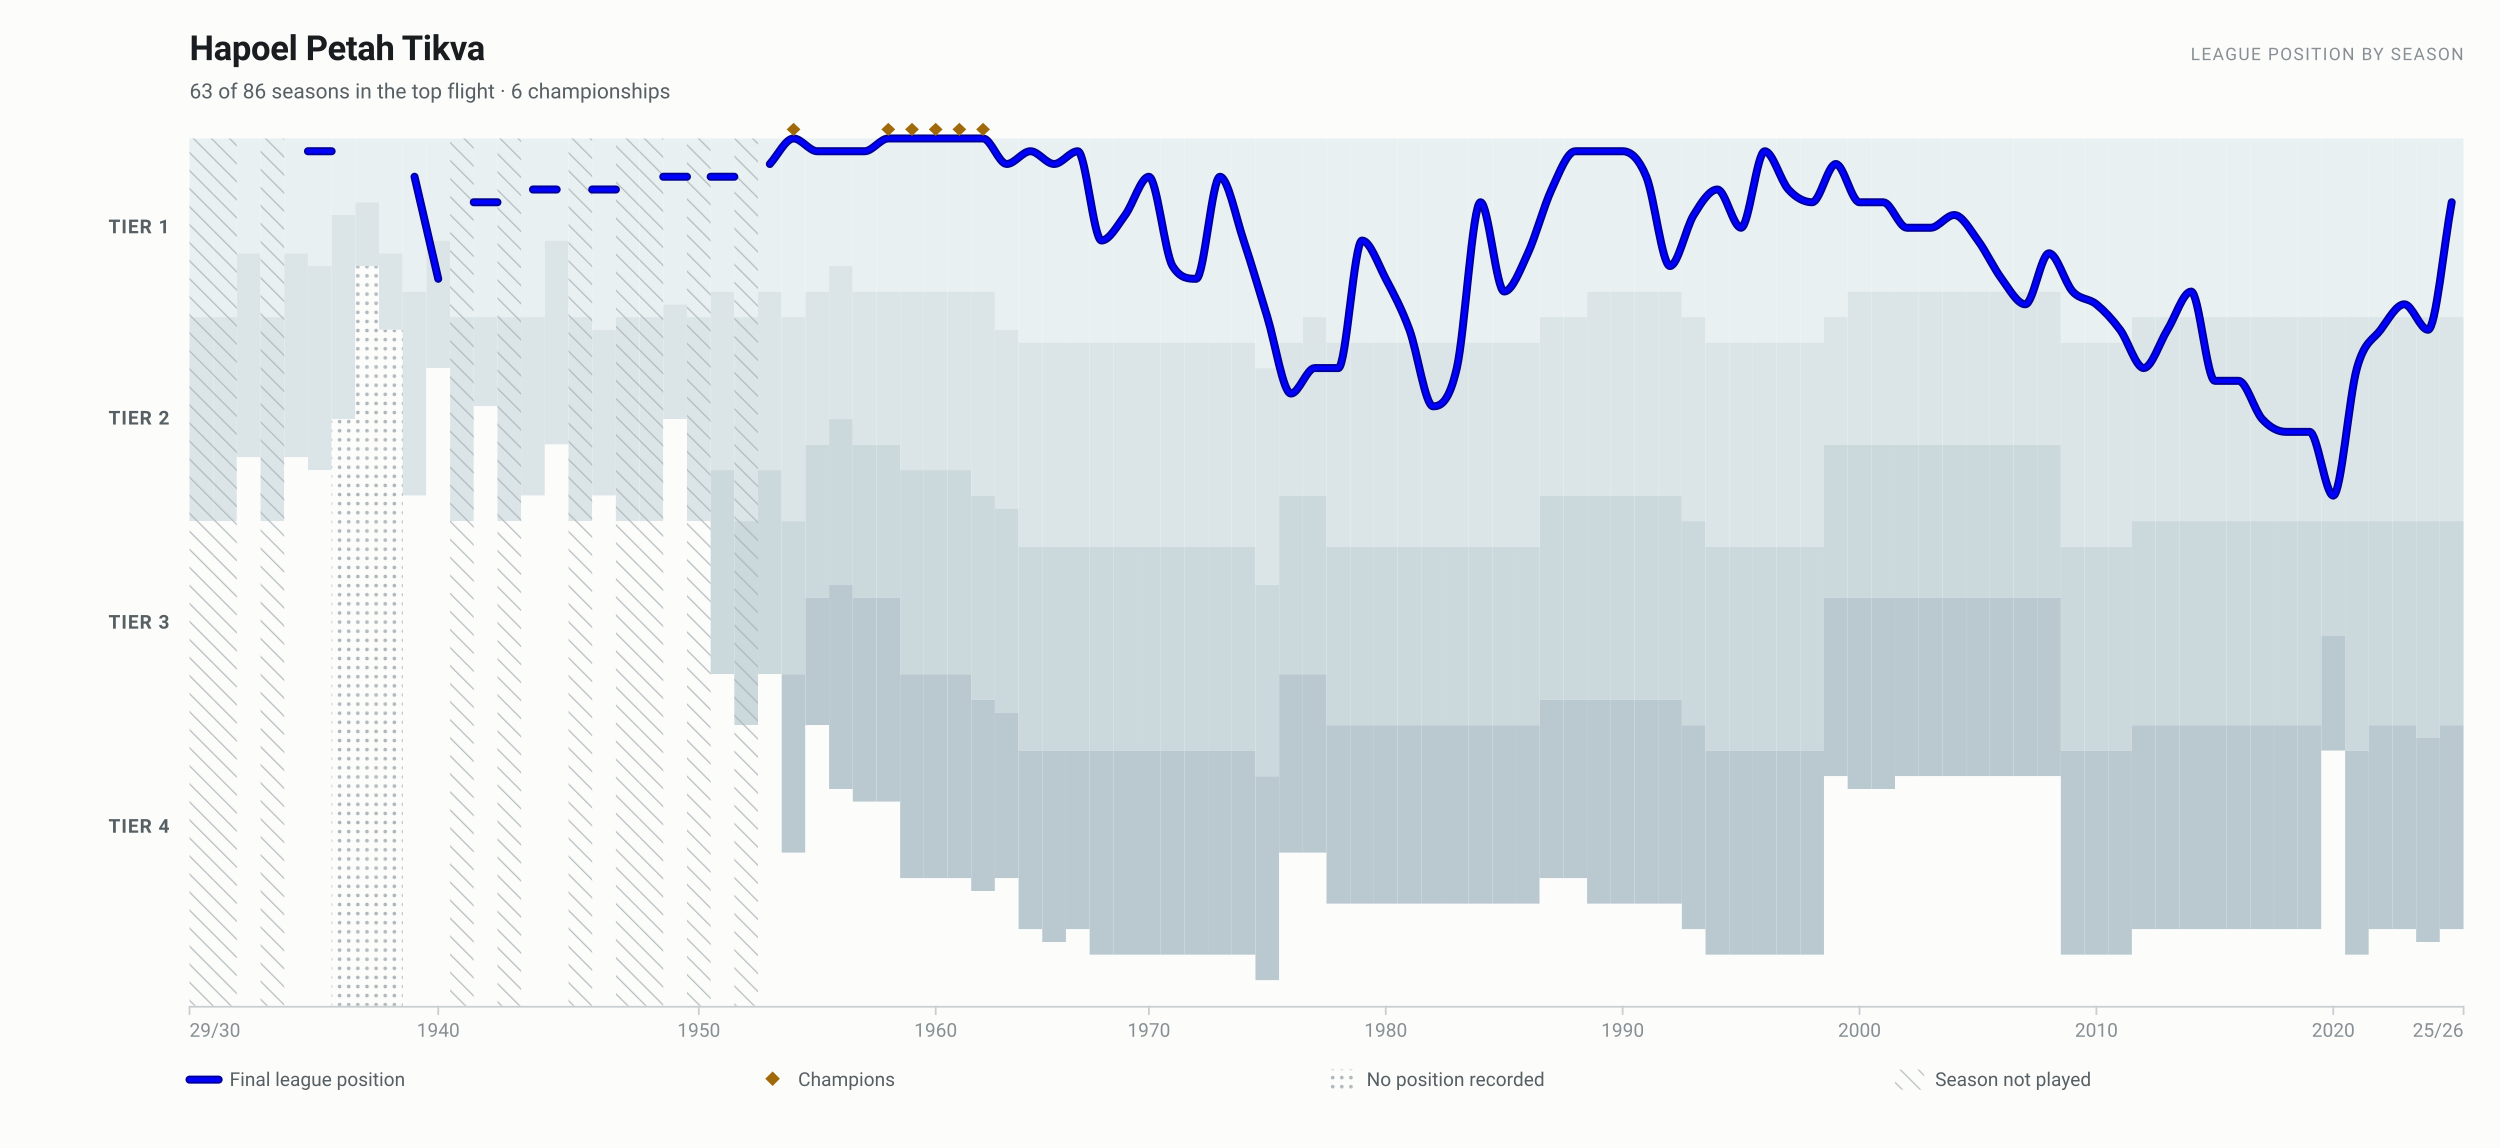
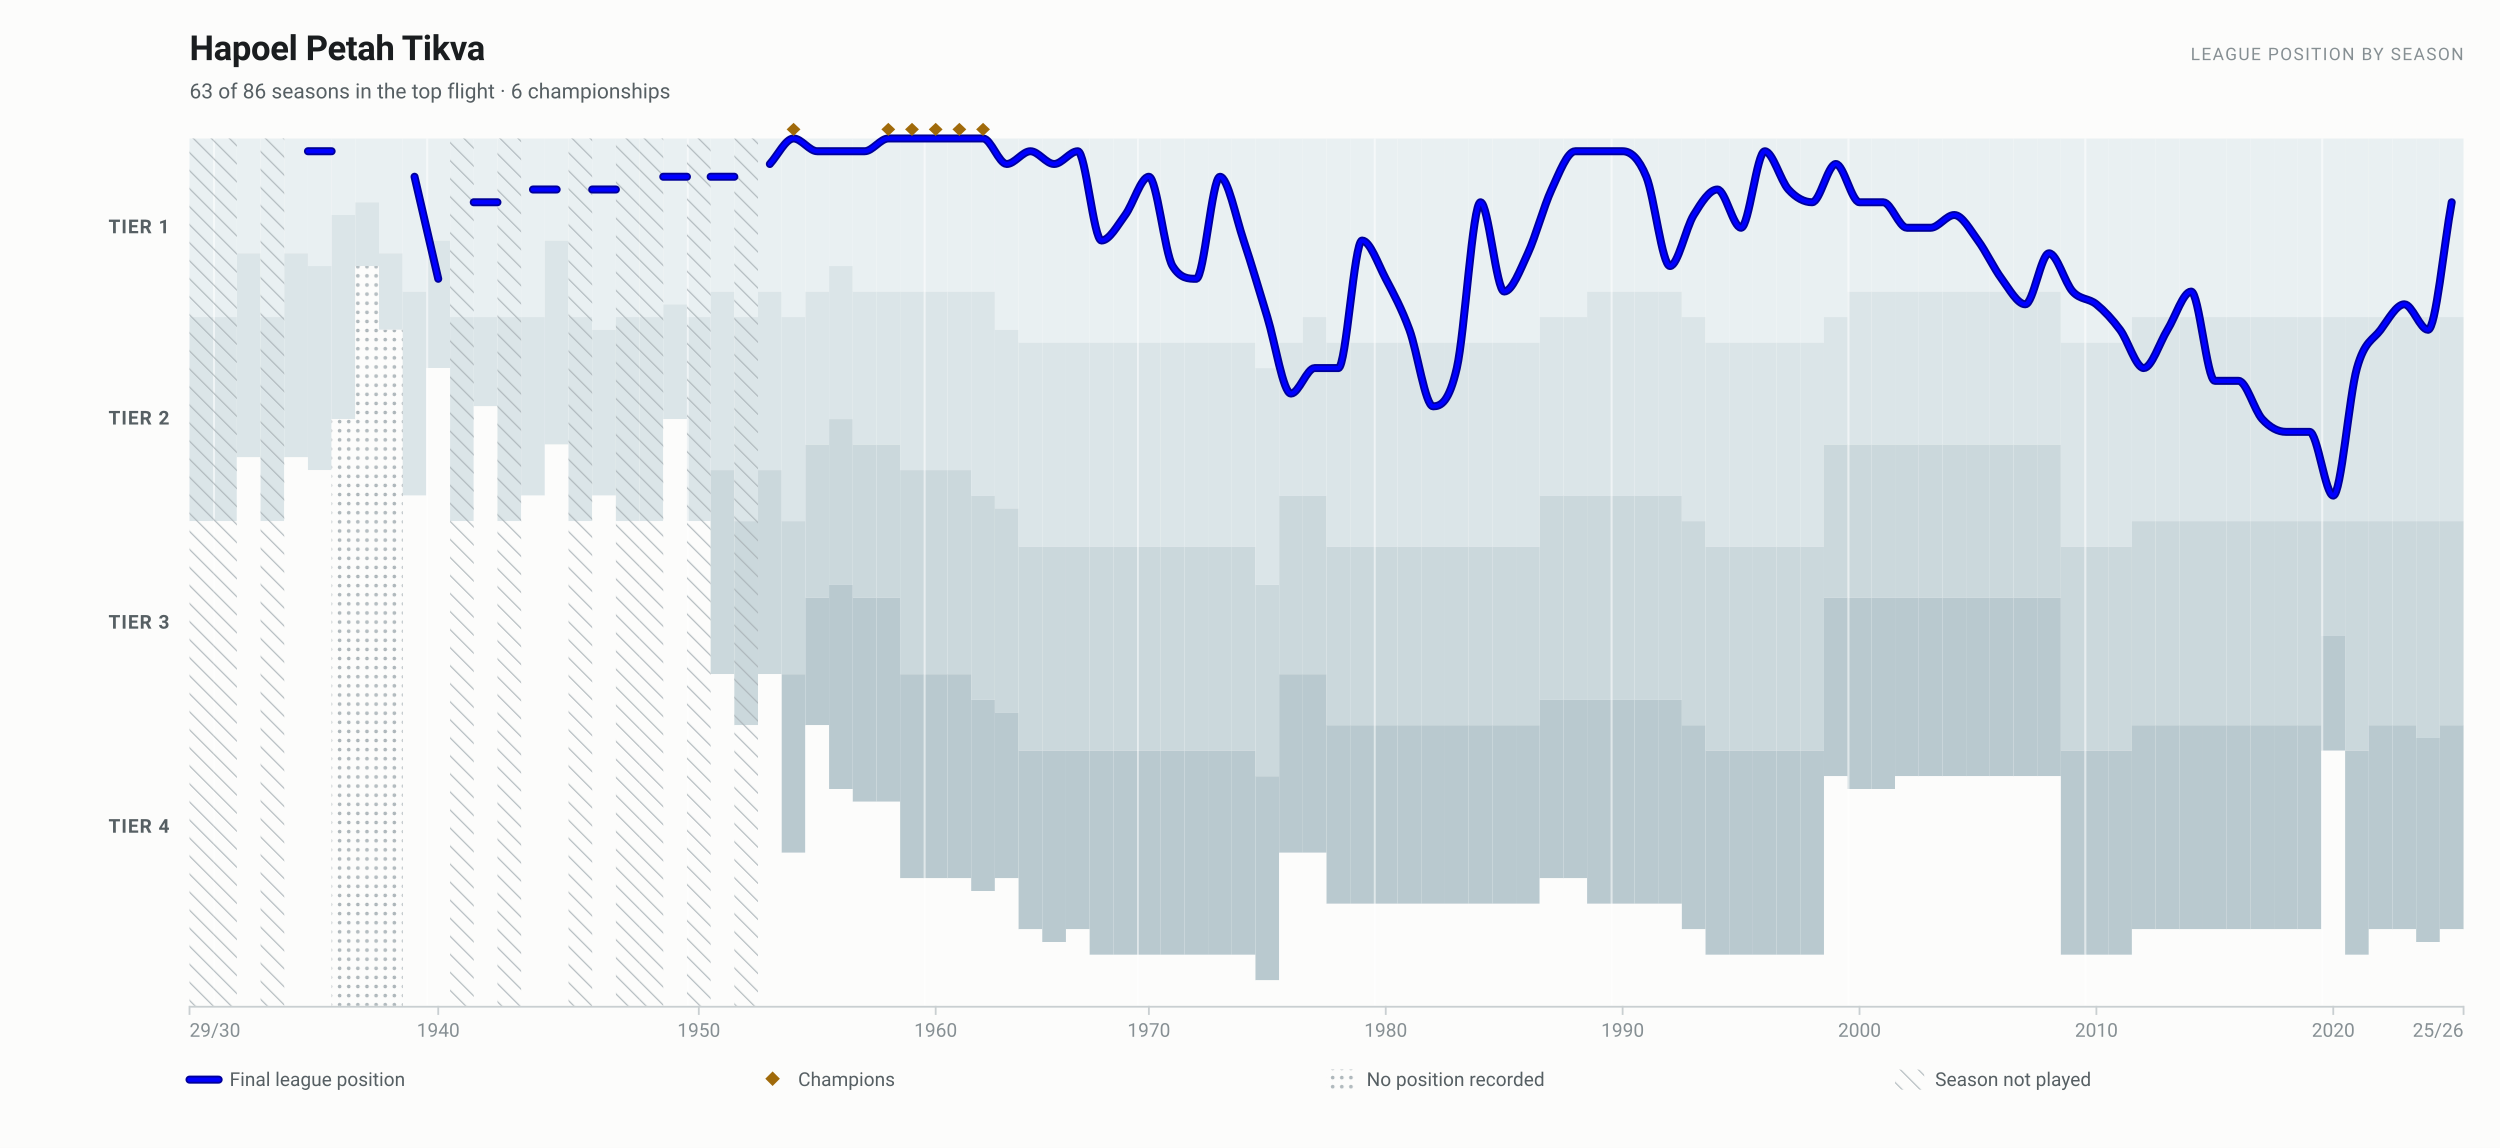
<svg xmlns="http://www.w3.org/2000/svg" width="1372" height="630" viewBox="0 0 1372 630" font-family="ui-sans-serif, -apple-system, 'Segoe UI', Roboto, 'DejaVu Sans', 'Liberation Sans', sans-serif" role="img" aria-label="Hapoel Petah Tikva, 1929/1930 – 2025/2026">
  <style>
  .bg{fill:#FCFCFB} .ink{fill:#1A1D1F} .ink2{fill:#565F63}
  .ink3{fill:#868F93} .rule{stroke:#C9CFD1}
  .line,.casing{fill:none;stroke-linecap:round;stroke-linejoin:round}
  .casing{stroke:#000099;stroke-width:4.4}
  .line{stroke:#0000FF;stroke-width:2.4}
  .champ{fill:#A06A0A}
+   .grid{stroke:#FFFFFF;stroke-opacity:0.55;stroke-width:1;fill:none}
</style>
  <defs>
    <pattern id="notplayed" width="7" height="7" patternUnits="userSpaceOnUse" patternTransform="rotate(-45)">
      <line x1="0" y1="0" x2="0" y2="7" stroke="#A9B2B6" stroke-width="1.4" />
    </pattern>
    <pattern id="uncovered" width="5" height="5" patternUnits="userSpaceOnUse">
      <circle cx="1.4" cy="1.4" r="1" fill="#A9B2B6" />
    </pattern>
    <pattern id="stopped" width="4" height="4" patternUnits="userSpaceOnUse">
      <rect width="4" height="2" fill="#A9B2B6" fill-opacity=".55" />
    </pattern>
    <pattern id="notier" width="4" height="4" patternUnits="userSpaceOnUse">
      <rect width="4" height="4" fill="#FCFCFB" />
    </pattern>
  </defs>
  <rect class="bg" width="1372" height="630" />
  <rect x="104" y="76" width="13" height="98" fill="#E9F0F2" />
  <rect x="104" y="174" width="13" height="112" fill="#DBE5E8" />
  <rect x="104" y="286" width="13" height="266" fill="url(#notier)" />
  <rect x="117" y="76" width="13" height="98" fill="#E9F0F2" />
  <rect x="117" y="174" width="13" height="112" fill="#DBE5E8" />
  <rect x="117" y="286" width="13" height="266" fill="url(#notier)" />
  <rect x="130" y="76" width="13" height="63" fill="#E9F0F2" />
  <rect x="130" y="139" width="13" height="112" fill="#DBE5E8" />
  <rect x="130" y="251" width="13" height="301" fill="url(#notier)" />
  <rect x="143" y="76" width="13" height="98" fill="#E9F0F2" />
  <rect x="143" y="174" width="13" height="112" fill="#DBE5E8" />
  <rect x="143" y="286" width="13" height="266" fill="url(#notier)" />
  <rect x="156" y="76" width="13" height="63" fill="#E9F0F2" />
  <rect x="156" y="139" width="13" height="112" fill="#DBE5E8" />
  <rect x="156" y="251" width="13" height="301" fill="url(#notier)" />
  <rect x="169" y="76" width="13" height="70" fill="#E9F0F2" />
  <rect x="169" y="146" width="13" height="112" fill="#DBE5E8" />
  <rect x="169" y="258" width="13" height="294" fill="url(#notier)" />
  <rect x="182" y="76" width="13" height="42" fill="#E9F0F2" />
  <rect x="182" y="118" width="13" height="112" fill="#DBE5E8" />
  <rect x="182" y="230" width="13" height="322" fill="url(#notier)" />
  <rect x="195" y="76" width="13" height="35" fill="#E9F0F2" />
  <rect x="195" y="111" width="13" height="35" fill="#DBE5E8" />
  <rect x="195" y="146" width="13" height="406" fill="url(#notier)" />
  <rect x="208" y="76" width="13" height="63" fill="#E9F0F2" />
  <rect x="208" y="139" width="13" height="42" fill="#DBE5E8" />
  <rect x="208" y="181" width="13" height="371" fill="url(#notier)" />
  <rect x="221" y="76" width="13" height="84" fill="#E9F0F2" />
  <rect x="221" y="160" width="13" height="112" fill="#DBE5E8" />
  <rect x="221" y="272" width="13" height="280" fill="url(#notier)" />
  <rect x="234" y="76" width="13" height="56" fill="#E9F0F2" />
  <rect x="234" y="132" width="13" height="70" fill="#DBE5E8" />
  <rect x="234" y="202" width="13" height="350" fill="url(#notier)" />
  <rect x="247" y="76" width="13" height="98" fill="#E9F0F2" />
  <rect x="247" y="174" width="13" height="112" fill="#DBE5E8" />
  <rect x="247" y="286" width="13" height="266" fill="url(#notier)" />
  <rect x="260" y="76" width="13" height="98" fill="#E9F0F2" />
  <rect x="260" y="174" width="13" height="49" fill="#DBE5E8" />
  <rect x="260" y="223" width="13" height="329" fill="url(#notier)" />
  <rect x="273" y="76" width="13" height="98" fill="#E9F0F2" />
  <rect x="273" y="174" width="13" height="112" fill="#DBE5E8" />
  <rect x="273" y="286" width="13" height="266" fill="url(#notier)" />
  <rect x="286" y="76" width="13" height="98" fill="#E9F0F2" />
  <rect x="286" y="174" width="13" height="98" fill="#DBE5E8" />
  <rect x="286" y="272" width="13" height="280" fill="url(#notier)" />
  <rect x="299" y="76" width="13" height="56" fill="#E9F0F2" />
  <rect x="299" y="132" width="13" height="112" fill="#DBE5E8" />
  <rect x="299" y="244" width="13" height="308" fill="url(#notier)" />
  <rect x="312" y="76" width="13" height="98" fill="#E9F0F2" />
  <rect x="312" y="174" width="13" height="112" fill="#DBE5E8" />
  <rect x="312" y="286" width="13" height="266" fill="url(#notier)" />
  <rect x="325" y="76" width="13" height="105" fill="#E9F0F2" />
  <rect x="325" y="181" width="13" height="91" fill="#DBE5E8" />
  <rect x="325" y="272" width="13" height="280" fill="url(#notier)" />
  <rect x="338" y="76" width="13" height="98" fill="#E9F0F2" />
  <rect x="338" y="174" width="13" height="112" fill="#DBE5E8" />
  <rect x="338" y="286" width="13" height="266" fill="url(#notier)" />
  <rect x="351" y="76" width="13" height="98" fill="#E9F0F2" />
  <rect x="351" y="174" width="13" height="112" fill="#DBE5E8" />
  <rect x="351" y="286" width="13" height="266" fill="url(#notier)" />
  <rect x="364" y="76" width="13" height="91" fill="#E9F0F2" />
  <rect x="364" y="167" width="13" height="63" fill="#DBE5E8" />
  <rect x="364" y="230" width="13" height="322" fill="url(#notier)" />
  <rect x="377" y="76" width="13" height="98" fill="#E9F0F2" />
  <rect x="377" y="174" width="13" height="112" fill="#DBE5E8" />
  <rect x="377" y="286" width="13" height="266" fill="url(#notier)" />
  <rect x="390" y="76" width="13" height="84" fill="#E9F0F2" />
  <rect x="390" y="160" width="13" height="98" fill="#DBE5E8" />
  <rect x="390" y="258" width="13" height="112" fill="#CBD8DC" />
  <rect x="390" y="370" width="13" height="182" fill="url(#notier)" />
  <rect x="403" y="76" width="13" height="98" fill="#E9F0F2" />
  <rect x="403" y="174" width="13" height="112" fill="#DBE5E8" />
  <rect x="403" y="286" width="13" height="112" fill="#CBD8DC" />
  <rect x="403" y="398" width="13" height="154" fill="url(#notier)" />
  <rect x="416" y="76" width="13" height="84" fill="#E9F0F2" />
  <rect x="416" y="160" width="13" height="98" fill="#DBE5E8" />
  <rect x="416" y="258" width="13" height="112" fill="#CBD8DC" />
  <rect x="416" y="370" width="13" height="182" fill="url(#notier)" />
  <rect x="429" y="76" width="13" height="98" fill="#E9F0F2" />
  <rect x="429" y="174" width="13" height="112" fill="#DBE5E8" />
  <rect x="429" y="286" width="13" height="84" fill="#CBD8DC" />
  <rect x="429" y="370" width="13" height="98" fill="#B9C9CF" />
  <rect x="429" y="468" width="13" height="84" fill="url(#notier)" />
  <rect x="442" y="76" width="13" height="84" fill="#E9F0F2" />
  <rect x="442" y="160" width="13" height="84" fill="#DBE5E8" />
  <rect x="442" y="244" width="13" height="84" fill="#CBD8DC" />
  <rect x="442" y="328" width="13" height="70" fill="#B9C9CF" />
  <rect x="442" y="398" width="13" height="154" fill="url(#notier)" />
  <rect x="455" y="76" width="13" height="70" fill="#E9F0F2" />
  <rect x="455" y="146" width="13" height="84" fill="#DBE5E8" />
  <rect x="455" y="230" width="13" height="91" fill="#CBD8DC" />
  <rect x="455" y="321" width="13" height="112" fill="#B9C9CF" />
  <rect x="455" y="433" width="13" height="119" fill="url(#notier)" />
  <rect x="468" y="76" width="13" height="84" fill="#E9F0F2" />
  <rect x="468" y="160" width="13" height="84" fill="#DBE5E8" />
  <rect x="468" y="244" width="13" height="84" fill="#CBD8DC" />
  <rect x="468" y="328" width="13" height="112" fill="#B9C9CF" />
  <rect x="468" y="440" width="13" height="112" fill="url(#notier)" />
  <rect x="481" y="76" width="13" height="84" fill="#E9F0F2" />
  <rect x="481" y="160" width="13" height="84" fill="#DBE5E8" />
  <rect x="481" y="244" width="13" height="84" fill="#CBD8DC" />
  <rect x="481" y="328" width="13" height="112" fill="#B9C9CF" />
  <rect x="481" y="440" width="13" height="112" fill="url(#notier)" />
  <rect x="494" y="76" width="13" height="84" fill="#E9F0F2" />
  <rect x="494" y="160" width="13" height="98" fill="#DBE5E8" />
  <rect x="494" y="258" width="13" height="112" fill="#CBD8DC" />
  <rect x="494" y="370" width="13" height="112" fill="#B9C9CF" />
  <rect x="494" y="482" width="13" height="70" fill="url(#notier)" />
  <rect x="507" y="76" width="13" height="84" fill="#E9F0F2" />
  <rect x="507" y="160" width="13" height="98" fill="#DBE5E8" />
  <rect x="507" y="258" width="13" height="112" fill="#CBD8DC" />
  <rect x="507" y="370" width="13" height="112" fill="#B9C9CF" />
  <rect x="507" y="482" width="13" height="70" fill="url(#notier)" />
  <rect x="520" y="76" width="13" height="84" fill="#E9F0F2" />
  <rect x="520" y="160" width="13" height="98" fill="#DBE5E8" />
  <rect x="520" y="258" width="13" height="112" fill="#CBD8DC" />
  <rect x="520" y="370" width="13" height="112" fill="#B9C9CF" />
  <rect x="520" y="482" width="13" height="70" fill="url(#notier)" />
  <rect x="533" y="76" width="13" height="84" fill="#E9F0F2" />
  <rect x="533" y="160" width="13" height="112" fill="#DBE5E8" />
  <rect x="533" y="272" width="13" height="112" fill="#CBD8DC" />
  <rect x="533" y="384" width="13" height="105" fill="#B9C9CF" />
  <rect x="533" y="489" width="13" height="63" fill="url(#notier)" />
  <rect x="546" y="76" width="13" height="105" fill="#E9F0F2" />
  <rect x="546" y="181" width="13" height="98" fill="#DBE5E8" />
  <rect x="546" y="279" width="13" height="112" fill="#CBD8DC" />
  <rect x="546" y="391" width="13" height="91" fill="#B9C9CF" />
  <rect x="546" y="482" width="13" height="70" fill="url(#notier)" />
  <rect x="559" y="76" width="13" height="112" fill="#E9F0F2" />
  <rect x="559" y="188" width="13" height="112" fill="#DBE5E8" />
  <rect x="559" y="300" width="13" height="112" fill="#CBD8DC" />
  <rect x="559" y="412" width="13" height="98" fill="#B9C9CF" />
  <rect x="559" y="510" width="13" height="42" fill="url(#notier)" />
  <rect x="572" y="76" width="13" height="112" fill="#E9F0F2" />
  <rect x="572" y="188" width="13" height="112" fill="#DBE5E8" />
  <rect x="572" y="300" width="13" height="112" fill="#CBD8DC" />
  <rect x="572" y="412" width="13" height="105" fill="#B9C9CF" />
  <rect x="572" y="517" width="13" height="35" fill="url(#notier)" />
  <rect x="585" y="76" width="13" height="112" fill="#E9F0F2" />
  <rect x="585" y="188" width="13" height="112" fill="#DBE5E8" />
  <rect x="585" y="300" width="13" height="112" fill="#CBD8DC" />
  <rect x="585" y="412" width="13" height="98" fill="#B9C9CF" />
  <rect x="585" y="510" width="13" height="42" fill="url(#notier)" />
  <rect x="598" y="76" width="13" height="112" fill="#E9F0F2" />
  <rect x="598" y="188" width="13" height="112" fill="#DBE5E8" />
  <rect x="598" y="300" width="13" height="112" fill="#CBD8DC" />
  <rect x="598" y="412" width="13" height="112" fill="#B9C9CF" />
  <rect x="598" y="524" width="13" height="28" fill="url(#notier)" />
  <rect x="611" y="76" width="13" height="112" fill="#E9F0F2" />
  <rect x="611" y="188" width="13" height="112" fill="#DBE5E8" />
  <rect x="611" y="300" width="13" height="112" fill="#CBD8DC" />
  <rect x="611" y="412" width="13" height="112" fill="#B9C9CF" />
  <rect x="611" y="524" width="13" height="28" fill="url(#notier)" />
  <rect x="624" y="76" width="13" height="112" fill="#E9F0F2" />
  <rect x="624" y="188" width="13" height="112" fill="#DBE5E8" />
  <rect x="624" y="300" width="13" height="112" fill="#CBD8DC" />
  <rect x="624" y="412" width="13" height="112" fill="#B9C9CF" />
  <rect x="624" y="524" width="13" height="28" fill="url(#notier)" />
  <rect x="637" y="76" width="13" height="112" fill="#E9F0F2" />
  <rect x="637" y="188" width="13" height="112" fill="#DBE5E8" />
  <rect x="637" y="300" width="13" height="112" fill="#CBD8DC" />
  <rect x="637" y="412" width="13" height="112" fill="#B9C9CF" />
  <rect x="637" y="524" width="13" height="28" fill="url(#notier)" />
  <rect x="650" y="76" width="13" height="112" fill="#E9F0F2" />
  <rect x="650" y="188" width="13" height="112" fill="#DBE5E8" />
  <rect x="650" y="300" width="13" height="112" fill="#CBD8DC" />
  <rect x="650" y="412" width="13" height="112" fill="#B9C9CF" />
  <rect x="650" y="524" width="13" height="28" fill="url(#notier)" />
  <rect x="663" y="76" width="13" height="112" fill="#E9F0F2" />
  <rect x="663" y="188" width="13" height="112" fill="#DBE5E8" />
  <rect x="663" y="300" width="13" height="112" fill="#CBD8DC" />
  <rect x="663" y="412" width="13" height="112" fill="#B9C9CF" />
  <rect x="663" y="524" width="13" height="28" fill="url(#notier)" />
  <rect x="676" y="76" width="13" height="112" fill="#E9F0F2" />
  <rect x="676" y="188" width="13" height="112" fill="#DBE5E8" />
  <rect x="676" y="300" width="13" height="112" fill="#CBD8DC" />
  <rect x="676" y="412" width="13" height="112" fill="#B9C9CF" />
  <rect x="676" y="524" width="13" height="28" fill="url(#notier)" />
  <rect x="689" y="76" width="13" height="126" fill="#E9F0F2" />
  <rect x="689" y="202" width="13" height="119" fill="#DBE5E8" />
  <rect x="689" y="321" width="13" height="105" fill="#CBD8DC" />
  <rect x="689" y="426" width="13" height="112" fill="#B9C9CF" />
  <rect x="689" y="538" width="13" height="14" fill="url(#notier)" />
  <rect x="702" y="76" width="13" height="112" fill="#E9F0F2" />
  <rect x="702" y="188" width="13" height="84" fill="#DBE5E8" />
  <rect x="702" y="272" width="13" height="98" fill="#CBD8DC" />
  <rect x="702" y="370" width="13" height="98" fill="#B9C9CF" />
  <rect x="702" y="468" width="13" height="84" fill="url(#notier)" />
  <rect x="715" y="76" width="13" height="98" fill="#E9F0F2" />
  <rect x="715" y="174" width="13" height="98" fill="#DBE5E8" />
  <rect x="715" y="272" width="13" height="98" fill="#CBD8DC" />
  <rect x="715" y="370" width="13" height="98" fill="#B9C9CF" />
  <rect x="715" y="468" width="13" height="84" fill="url(#notier)" />
  <rect x="728" y="76" width="13" height="112" fill="#E9F0F2" />
  <rect x="728" y="188" width="13" height="112" fill="#DBE5E8" />
  <rect x="728" y="300" width="13" height="98" fill="#CBD8DC" />
  <rect x="728" y="398" width="13" height="98" fill="#B9C9CF" />
  <rect x="728" y="496" width="13" height="56" fill="url(#notier)" />
  <rect x="741" y="76" width="13" height="112" fill="#E9F0F2" />
  <rect x="741" y="188" width="13" height="112" fill="#DBE5E8" />
  <rect x="741" y="300" width="13" height="98" fill="#CBD8DC" />
  <rect x="741" y="398" width="13" height="98" fill="#B9C9CF" />
  <rect x="741" y="496" width="13" height="56" fill="url(#notier)" />
  <rect x="754" y="76" width="13" height="112" fill="#E9F0F2" />
  <rect x="754" y="188" width="13" height="112" fill="#DBE5E8" />
  <rect x="754" y="300" width="13" height="98" fill="#CBD8DC" />
  <rect x="754" y="398" width="13" height="98" fill="#B9C9CF" />
  <rect x="754" y="496" width="13" height="56" fill="url(#notier)" />
  <rect x="767" y="76" width="13" height="112" fill="#E9F0F2" />
  <rect x="767" y="188" width="13" height="112" fill="#DBE5E8" />
  <rect x="767" y="300" width="13" height="98" fill="#CBD8DC" />
  <rect x="767" y="398" width="13" height="98" fill="#B9C9CF" />
  <rect x="767" y="496" width="13" height="56" fill="url(#notier)" />
  <rect x="780" y="76" width="13" height="112" fill="#E9F0F2" />
  <rect x="780" y="188" width="13" height="112" fill="#DBE5E8" />
  <rect x="780" y="300" width="13" height="98" fill="#CBD8DC" />
  <rect x="780" y="398" width="13" height="98" fill="#B9C9CF" />
  <rect x="780" y="496" width="13" height="56" fill="url(#notier)" />
  <rect x="793" y="76" width="13" height="112" fill="#E9F0F2" />
  <rect x="793" y="188" width="13" height="112" fill="#DBE5E8" />
  <rect x="793" y="300" width="13" height="98" fill="#CBD8DC" />
  <rect x="793" y="398" width="13" height="98" fill="#B9C9CF" />
  <rect x="793" y="496" width="13" height="56" fill="url(#notier)" />
  <rect x="806" y="76" width="13" height="112" fill="#E9F0F2" />
  <rect x="806" y="188" width="13" height="112" fill="#DBE5E8" />
  <rect x="806" y="300" width="13" height="98" fill="#CBD8DC" />
  <rect x="806" y="398" width="13" height="98" fill="#B9C9CF" />
  <rect x="806" y="496" width="13" height="56" fill="url(#notier)" />
  <rect x="819" y="76" width="13" height="112" fill="#E9F0F2" />
  <rect x="819" y="188" width="13" height="112" fill="#DBE5E8" />
  <rect x="819" y="300" width="13" height="98" fill="#CBD8DC" />
  <rect x="819" y="398" width="13" height="98" fill="#B9C9CF" />
  <rect x="819" y="496" width="13" height="56" fill="url(#notier)" />
  <rect x="832" y="76" width="13" height="112" fill="#E9F0F2" />
  <rect x="832" y="188" width="13" height="112" fill="#DBE5E8" />
  <rect x="832" y="300" width="13" height="98" fill="#CBD8DC" />
  <rect x="832" y="398" width="13" height="98" fill="#B9C9CF" />
  <rect x="832" y="496" width="13" height="56" fill="url(#notier)" />
  <rect x="845" y="76" width="13" height="98" fill="#E9F0F2" />
  <rect x="845" y="174" width="13" height="98" fill="#DBE5E8" />
  <rect x="845" y="272" width="13" height="112" fill="#CBD8DC" />
  <rect x="845" y="384" width="13" height="98" fill="#B9C9CF" />
  <rect x="845" y="482" width="13" height="70" fill="url(#notier)" />
  <rect x="858" y="76" width="13" height="98" fill="#E9F0F2" />
  <rect x="858" y="174" width="13" height="98" fill="#DBE5E8" />
  <rect x="858" y="272" width="13" height="112" fill="#CBD8DC" />
  <rect x="858" y="384" width="13" height="98" fill="#B9C9CF" />
  <rect x="858" y="482" width="13" height="70" fill="url(#notier)" />
  <rect x="871" y="76" width="13" height="84" fill="#E9F0F2" />
  <rect x="871" y="160" width="13" height="112" fill="#DBE5E8" />
  <rect x="871" y="272" width="13" height="112" fill="#CBD8DC" />
  <rect x="871" y="384" width="13" height="112" fill="#B9C9CF" />
  <rect x="871" y="496" width="13" height="56" fill="url(#notier)" />
  <rect x="884" y="76" width="13" height="84" fill="#E9F0F2" />
  <rect x="884" y="160" width="13" height="112" fill="#DBE5E8" />
  <rect x="884" y="272" width="13" height="112" fill="#CBD8DC" />
  <rect x="884" y="384" width="13" height="112" fill="#B9C9CF" />
  <rect x="884" y="496" width="13" height="56" fill="url(#notier)" />
  <rect x="897" y="76" width="13" height="84" fill="#E9F0F2" />
  <rect x="897" y="160" width="13" height="112" fill="#DBE5E8" />
  <rect x="897" y="272" width="13" height="112" fill="#CBD8DC" />
  <rect x="897" y="384" width="13" height="112" fill="#B9C9CF" />
  <rect x="897" y="496" width="13" height="56" fill="url(#notier)" />
  <rect x="910" y="76" width="13" height="84" fill="#E9F0F2" />
  <rect x="910" y="160" width="13" height="112" fill="#DBE5E8" />
  <rect x="910" y="272" width="13" height="112" fill="#CBD8DC" />
  <rect x="910" y="384" width="13" height="112" fill="#B9C9CF" />
  <rect x="910" y="496" width="13" height="56" fill="url(#notier)" />
  <rect x="923" y="76" width="13" height="98" fill="#E9F0F2" />
  <rect x="923" y="174" width="13" height="112" fill="#DBE5E8" />
  <rect x="923" y="286" width="13" height="112" fill="#CBD8DC" />
  <rect x="923" y="398" width="13" height="112" fill="#B9C9CF" />
  <rect x="923" y="510" width="13" height="42" fill="url(#notier)" />
  <rect x="936" y="76" width="13" height="112" fill="#E9F0F2" />
  <rect x="936" y="188" width="13" height="112" fill="#DBE5E8" />
  <rect x="936" y="300" width="13" height="112" fill="#CBD8DC" />
  <rect x="936" y="412" width="13" height="112" fill="#B9C9CF" />
  <rect x="936" y="524" width="13" height="28" fill="url(#notier)" />
  <rect x="949" y="76" width="13" height="112" fill="#E9F0F2" />
  <rect x="949" y="188" width="13" height="112" fill="#DBE5E8" />
  <rect x="949" y="300" width="13" height="112" fill="#CBD8DC" />
  <rect x="949" y="412" width="13" height="112" fill="#B9C9CF" />
  <rect x="949" y="524" width="13" height="28" fill="url(#notier)" />
  <rect x="962" y="76" width="13" height="112" fill="#E9F0F2" />
  <rect x="962" y="188" width="13" height="112" fill="#DBE5E8" />
  <rect x="962" y="300" width="13" height="112" fill="#CBD8DC" />
  <rect x="962" y="412" width="13" height="112" fill="#B9C9CF" />
  <rect x="962" y="524" width="13" height="28" fill="url(#notier)" />
  <rect x="975" y="76" width="13" height="112" fill="#E9F0F2" />
  <rect x="975" y="188" width="13" height="112" fill="#DBE5E8" />
  <rect x="975" y="300" width="13" height="112" fill="#CBD8DC" />
  <rect x="975" y="412" width="13" height="112" fill="#B9C9CF" />
  <rect x="975" y="524" width="13" height="28" fill="url(#notier)" />
  <rect x="988" y="76" width="13" height="112" fill="#E9F0F2" />
  <rect x="988" y="188" width="13" height="112" fill="#DBE5E8" />
  <rect x="988" y="300" width="13" height="112" fill="#CBD8DC" />
  <rect x="988" y="412" width="13" height="112" fill="#B9C9CF" />
  <rect x="988" y="524" width="13" height="28" fill="url(#notier)" />
  <rect x="1001" y="76" width="13" height="98" fill="#E9F0F2" />
  <rect x="1001" y="174" width="13" height="70" fill="#DBE5E8" />
  <rect x="1001" y="244" width="13" height="84" fill="#CBD8DC" />
  <rect x="1001" y="328" width="13" height="98" fill="#B9C9CF" />
  <rect x="1001" y="426" width="13" height="126" fill="url(#notier)" />
  <rect x="1014" y="76" width="13" height="84" fill="#E9F0F2" />
  <rect x="1014" y="160" width="13" height="84" fill="#DBE5E8" />
  <rect x="1014" y="244" width="13" height="84" fill="#CBD8DC" />
  <rect x="1014" y="328" width="13" height="105" fill="#B9C9CF" />
  <rect x="1014" y="433" width="13" height="119" fill="url(#notier)" />
  <rect x="1027" y="76" width="13" height="84" fill="#E9F0F2" />
  <rect x="1027" y="160" width="13" height="84" fill="#DBE5E8" />
  <rect x="1027" y="244" width="13" height="84" fill="#CBD8DC" />
  <rect x="1027" y="328" width="13" height="105" fill="#B9C9CF" />
  <rect x="1027" y="433" width="13" height="119" fill="url(#notier)" />
  <rect x="1040" y="76" width="13" height="84" fill="#E9F0F2" />
  <rect x="1040" y="160" width="13" height="84" fill="#DBE5E8" />
  <rect x="1040" y="244" width="13" height="84" fill="#CBD8DC" />
  <rect x="1040" y="328" width="13" height="98" fill="#B9C9CF" />
  <rect x="1040" y="426" width="13" height="126" fill="url(#notier)" />
  <rect x="1053" y="76" width="13" height="84" fill="#E9F0F2" />
  <rect x="1053" y="160" width="13" height="84" fill="#DBE5E8" />
  <rect x="1053" y="244" width="13" height="84" fill="#CBD8DC" />
  <rect x="1053" y="328" width="13" height="98" fill="#B9C9CF" />
  <rect x="1053" y="426" width="13" height="126" fill="url(#notier)" />
  <rect x="1066" y="76" width="13" height="84" fill="#E9F0F2" />
  <rect x="1066" y="160" width="13" height="84" fill="#DBE5E8" />
  <rect x="1066" y="244" width="13" height="84" fill="#CBD8DC" />
  <rect x="1066" y="328" width="13" height="98" fill="#B9C9CF" />
  <rect x="1066" y="426" width="13" height="126" fill="url(#notier)" />
  <rect x="1079" y="76" width="13" height="84" fill="#E9F0F2" />
  <rect x="1079" y="160" width="13" height="84" fill="#DBE5E8" />
  <rect x="1079" y="244" width="13" height="84" fill="#CBD8DC" />
  <rect x="1079" y="328" width="13" height="98" fill="#B9C9CF" />
  <rect x="1079" y="426" width="13" height="126" fill="url(#notier)" />
  <rect x="1092" y="76" width="13" height="84" fill="#E9F0F2" />
  <rect x="1092" y="160" width="13" height="84" fill="#DBE5E8" />
  <rect x="1092" y="244" width="13" height="84" fill="#CBD8DC" />
  <rect x="1092" y="328" width="13" height="98" fill="#B9C9CF" />
  <rect x="1092" y="426" width="13" height="126" fill="url(#notier)" />
  <rect x="1105" y="76" width="13" height="84" fill="#E9F0F2" />
  <rect x="1105" y="160" width="13" height="84" fill="#DBE5E8" />
  <rect x="1105" y="244" width="13" height="84" fill="#CBD8DC" />
  <rect x="1105" y="328" width="13" height="98" fill="#B9C9CF" />
  <rect x="1105" y="426" width="13" height="126" fill="url(#notier)" />
  <rect x="1118" y="76" width="13" height="84" fill="#E9F0F2" />
  <rect x="1118" y="160" width="13" height="84" fill="#DBE5E8" />
  <rect x="1118" y="244" width="13" height="84" fill="#CBD8DC" />
  <rect x="1118" y="328" width="13" height="98" fill="#B9C9CF" />
  <rect x="1118" y="426" width="13" height="126" fill="url(#notier)" />
  <rect x="1131" y="76" width="13" height="112" fill="#E9F0F2" />
  <rect x="1131" y="188" width="13" height="112" fill="#DBE5E8" />
  <rect x="1131" y="300" width="13" height="112" fill="#CBD8DC" />
  <rect x="1131" y="412" width="13" height="112" fill="#B9C9CF" />
  <rect x="1131" y="524" width="13" height="28" fill="url(#notier)" />
  <rect x="1144" y="76" width="13" height="112" fill="#E9F0F2" />
  <rect x="1144" y="188" width="13" height="112" fill="#DBE5E8" />
  <rect x="1144" y="300" width="13" height="112" fill="#CBD8DC" />
  <rect x="1144" y="412" width="13" height="112" fill="#B9C9CF" />
  <rect x="1144" y="524" width="13" height="28" fill="url(#notier)" />
  <rect x="1157" y="76" width="13" height="112" fill="#E9F0F2" />
  <rect x="1157" y="188" width="13" height="112" fill="#DBE5E8" />
  <rect x="1157" y="300" width="13" height="112" fill="#CBD8DC" />
  <rect x="1157" y="412" width="13" height="112" fill="#B9C9CF" />
  <rect x="1157" y="524" width="13" height="28" fill="url(#notier)" />
  <rect x="1170" y="76" width="13" height="98" fill="#E9F0F2" />
  <rect x="1170" y="174" width="13" height="112" fill="#DBE5E8" />
  <rect x="1170" y="286" width="13" height="112" fill="#CBD8DC" />
  <rect x="1170" y="398" width="13" height="112" fill="#B9C9CF" />
  <rect x="1170" y="510" width="13" height="42" fill="url(#notier)" />
  <rect x="1183" y="76" width="13" height="98" fill="#E9F0F2" />
  <rect x="1183" y="174" width="13" height="112" fill="#DBE5E8" />
  <rect x="1183" y="286" width="13" height="112" fill="#CBD8DC" />
  <rect x="1183" y="398" width="13" height="112" fill="#B9C9CF" />
  <rect x="1183" y="510" width="13" height="42" fill="url(#notier)" />
  <rect x="1196" y="76" width="13" height="98" fill="#E9F0F2" />
  <rect x="1196" y="174" width="13" height="112" fill="#DBE5E8" />
  <rect x="1196" y="286" width="13" height="112" fill="#CBD8DC" />
  <rect x="1196" y="398" width="13" height="112" fill="#B9C9CF" />
  <rect x="1196" y="510" width="13" height="42" fill="url(#notier)" />
  <rect x="1209" y="76" width="13" height="98" fill="#E9F0F2" />
  <rect x="1209" y="174" width="13" height="112" fill="#DBE5E8" />
  <rect x="1209" y="286" width="13" height="112" fill="#CBD8DC" />
  <rect x="1209" y="398" width="13" height="112" fill="#B9C9CF" />
  <rect x="1209" y="510" width="13" height="42" fill="url(#notier)" />
  <rect x="1222" y="76" width="13" height="98" fill="#E9F0F2" />
  <rect x="1222" y="174" width="13" height="112" fill="#DBE5E8" />
  <rect x="1222" y="286" width="13" height="112" fill="#CBD8DC" />
  <rect x="1222" y="398" width="13" height="112" fill="#B9C9CF" />
  <rect x="1222" y="510" width="13" height="42" fill="url(#notier)" />
  <rect x="1235" y="76" width="13" height="98" fill="#E9F0F2" />
  <rect x="1235" y="174" width="13" height="112" fill="#DBE5E8" />
  <rect x="1235" y="286" width="13" height="112" fill="#CBD8DC" />
  <rect x="1235" y="398" width="13" height="112" fill="#B9C9CF" />
  <rect x="1235" y="510" width="13" height="42" fill="url(#notier)" />
  <rect x="1248" y="76" width="13" height="98" fill="#E9F0F2" />
  <rect x="1248" y="174" width="13" height="112" fill="#DBE5E8" />
  <rect x="1248" y="286" width="13" height="112" fill="#CBD8DC" />
  <rect x="1248" y="398" width="13" height="112" fill="#B9C9CF" />
  <rect x="1248" y="510" width="13" height="42" fill="url(#notier)" />
  <rect x="1261" y="76" width="13" height="98" fill="#E9F0F2" />
  <rect x="1261" y="174" width="13" height="112" fill="#DBE5E8" />
  <rect x="1261" y="286" width="13" height="112" fill="#CBD8DC" />
  <rect x="1261" y="398" width="13" height="112" fill="#B9C9CF" />
  <rect x="1261" y="510" width="13" height="42" fill="url(#notier)" />
  <rect x="1274" y="76" width="13" height="98" fill="#E9F0F2" />
  <rect x="1274" y="174" width="13" height="112" fill="#DBE5E8" />
  <rect x="1274" y="286" width="13" height="63" fill="#CBD8DC" />
  <rect x="1274" y="349" width="13" height="63" fill="#B9C9CF" />
  <rect x="1274" y="412" width="13" height="140" fill="url(#notier)" />
  <rect x="1287" y="76" width="13" height="98" fill="#E9F0F2" />
  <rect x="1287" y="174" width="13" height="112" fill="#DBE5E8" />
  <rect x="1287" y="286" width="13" height="126" fill="#CBD8DC" />
  <rect x="1287" y="412" width="13" height="112" fill="#B9C9CF" />
  <rect x="1287" y="524" width="13" height="28" fill="url(#notier)" />
  <rect x="1300" y="76" width="13" height="98" fill="#E9F0F2" />
  <rect x="1300" y="174" width="13" height="112" fill="#DBE5E8" />
  <rect x="1300" y="286" width="13" height="112" fill="#CBD8DC" />
  <rect x="1300" y="398" width="13" height="112" fill="#B9C9CF" />
  <rect x="1300" y="510" width="13" height="42" fill="url(#notier)" />
  <rect x="1313" y="76" width="13" height="98" fill="#E9F0F2" />
  <rect x="1313" y="174" width="13" height="112" fill="#DBE5E8" />
  <rect x="1313" y="286" width="13" height="112" fill="#CBD8DC" />
  <rect x="1313" y="398" width="13" height="112" fill="#B9C9CF" />
  <rect x="1313" y="510" width="13" height="42" fill="url(#notier)" />
  <rect x="1326" y="76" width="13" height="98" fill="#E9F0F2" />
  <rect x="1326" y="174" width="13" height="112" fill="#DBE5E8" />
  <rect x="1326" y="286" width="13" height="119" fill="#CBD8DC" />
  <rect x="1326" y="405" width="13" height="112" fill="#B9C9CF" />
  <rect x="1326" y="517" width="13" height="35" fill="url(#notier)" />
  <rect x="1339" y="76" width="13" height="98" fill="#E9F0F2" />
  <rect x="1339" y="174" width="13" height="112" fill="#DBE5E8" />
  <rect x="1339" y="286" width="13" height="112" fill="#CBD8DC" />
  <rect x="1339" y="398" width="13" height="112" fill="#B9C9CF" />
  <rect x="1339" y="510" width="13" height="42" fill="url(#notier)" />
+   <path class="grid" d="M117.5 76V552" />
+   <path class="grid" d="M234.5 76V552" />
+   <path class="grid" d="M377.5 76V552" />
+   <path class="grid" d="M507.5 76V552" />
+   <path class="grid" d="M624.5 76V552" />
+   <path class="grid" d="M754.5 76V552" />
+   <path class="grid" d="M884.5 76V552" />
+   <path class="grid" d="M1014.5 76V552" />
+   <path class="grid" d="M1144.5 76V552" />
+   <path class="grid" d="M1274.5 76V552" />
  <rect x="104" y="76" width="13" height="476" fill="url(#notplayed)" fill-opacity=".8" />
  <rect x="117" y="76" width="13" height="476" fill="url(#notplayed)" fill-opacity=".8" />
  <rect x="143" y="76" width="13" height="476" fill="url(#notplayed)" fill-opacity=".8" />
  <rect x="182" y="230" width="13" height="322" fill="url(#uncovered)" />
  <rect x="195" y="146" width="13" height="406" fill="url(#uncovered)" />
  <rect x="208" y="181" width="13" height="371" fill="url(#uncovered)" />
  <rect x="247" y="76" width="13" height="476" fill="url(#notplayed)" fill-opacity=".8" />
  <rect x="273" y="76" width="13" height="476" fill="url(#notplayed)" fill-opacity=".8" />
  <rect x="312" y="76" width="13" height="476" fill="url(#notplayed)" fill-opacity=".8" />
  <rect x="338" y="76" width="13" height="476" fill="url(#notplayed)" fill-opacity=".8" />
  <rect x="351" y="76" width="13" height="476" fill="url(#notplayed)" fill-opacity=".8" />
  <rect x="377" y="76" width="13" height="476" fill="url(#notplayed)" fill-opacity=".8" />
  <rect x="403" y="76" width="13" height="476" fill="url(#notplayed)" fill-opacity=".8" />
  <path class="casing" d="M169.0 83.0H182.0" />
  <path class="casing" d="M227.5 97.0 C231.8 115.7 236.2 134.3 240.5 153.0" />
  <path class="casing" d="M260.0 111.0H273.0" />
  <path class="casing" d="M292.5 104.0 C296.8 104.0 301.2 104.0 305.5 104.0" />
  <path class="casing" d="M325.0 104.0H338.0" />
  <path class="casing" d="M364.0 97.0H377.0" />
  <path class="casing" d="M390.0 97.0H403.0" />
  <path class="casing" d="M422.5 90.0 C426.8 85.3 431.2 76.0 435.5 76.0 C439.8 76.0 444.2 83.0 448.5 83.0 C452.8 83.0 457.2 83.0 461.5 83.0 C465.8 83.0 470.2 83.0 474.5 83.0 C478.8 83.0 483.2 76.0 487.5 76.0 C491.8 76.0 496.2 76.0 500.5 76.0 C504.8 76.0 509.2 76.0 513.5 76.0 C517.8 76.0 522.2 76.0 526.5 76.0 C530.8 76.0 535.2 76.0 539.5 76.0 C543.8 76.0 548.2 90.0 552.5 90.0 C556.8 90.0 561.2 83.0 565.5 83.0 C569.8 83.0 574.2 90.0 578.5 90.0 C582.8 90.0 587.2 83.0 591.5 83.0 C595.8 83.0 600.2 132.0 604.5 132.0 C608.8 132.0 613.2 123.8 617.5 118.0 C621.8 112.2 626.2 97.0 630.5 97.0 C634.8 97.0 639.2 139.0 643.5 146.0 C647.8 153.0 652.2 153.0 656.5 153.0 C660.8 153.0 665.2 97.0 669.5 97.0 C673.8 97.0 678.2 119.2 682.5 132.0 C686.8 144.8 691.2 160.0 695.5 174.0 C699.8 188.0 704.2 216.0 708.5 216.0 C712.8 216.0 717.2 202.0 721.5 202.0 C725.8 202.0 730.2 202.0 734.5 202.0 C738.8 202.0 743.2 132.0 747.5 132.0 C751.8 132.0 756.2 144.8 760.5 153.0 C764.8 161.2 769.2 169.3 773.5 181.0 C777.8 192.7 782.2 223.0 786.5 223.0 C790.8 223.0 795.2 220.7 799.5 202.0 C803.8 183.3 808.2 111.0 812.5 111.0 C816.8 111.0 821.2 160.0 825.5 160.0 C829.8 160.0 834.2 148.3 838.5 139.0 C842.8 129.7 847.2 113.3 851.5 104.0 C855.8 94.7 860.2 83.0 864.5 83.0 C868.8 83.0 873.2 83.0 877.5 83.0 C881.8 83.0 886.2 83.0 890.5 83.0 C894.8 83.0 899.2 86.5 903.5 97.0 C907.8 107.5 912.2 146.0 916.5 146.0 C920.8 146.0 925.2 125.0 929.5 118.0 C933.8 111.0 938.2 104.0 942.5 104.0 C946.8 104.0 951.2 125.0 955.5 125.0 C959.8 125.0 964.2 83.0 968.5 83.0 C972.8 83.0 977.2 99.3 981.5 104.0 C985.8 108.7 990.2 111.0 994.5 111.0 C998.8 111.0 1003.2 90.0 1007.5 90.0 C1011.8 90.0 1016.2 111.0 1020.5 111.0 C1024.8 111.0 1029.2 111.0 1033.5 111.0 C1037.8 111.0 1042.2 125.0 1046.5 125.0 C1050.8 125.0 1055.2 125.0 1059.5 125.0 C1063.8 125.0 1068.2 118.0 1072.5 118.0 C1076.8 118.0 1081.2 126.2 1085.5 132.0 C1089.8 137.8 1094.2 147.2 1098.5 153.0 C1102.8 158.8 1107.2 167.0 1111.5 167.0 C1115.8 167.0 1120.2 139.0 1124.5 139.0 C1128.8 139.0 1133.2 155.3 1137.5 160.0 C1141.8 164.7 1146.2 163.5 1150.5 167.0 C1154.8 170.5 1159.2 175.2 1163.5 181.0 C1167.8 186.8 1172.2 202.0 1176.5 202.0 C1180.8 202.0 1185.2 188.0 1189.5 181.0 C1193.8 174.0 1198.2 160.0 1202.5 160.0 C1206.8 160.0 1211.2 209.0 1215.5 209.0 C1219.8 209.0 1224.2 209.0 1228.5 209.0 C1232.8 209.0 1237.2 225.3 1241.5 230.0 C1245.8 234.7 1250.2 237.0 1254.5 237.0 C1258.8 237.0 1263.2 237.0 1267.5 237.0 C1271.8 237.0 1276.2 272.0 1280.5 272.0 C1284.8 272.0 1289.2 217.2 1293.5 202.0 C1297.8 186.8 1302.2 186.8 1306.5 181.0 C1310.8 175.2 1315.2 167.0 1319.5 167.0 C1323.8 167.0 1328.2 181.0 1332.5 181.0 C1336.8 181.0 1341.2 134.3 1345.5 111.0" />
  <path class="line" d="M169.0 83.0H182.0" />
  <path class="line" d="M227.5 97.0 C231.8 115.7 236.2 134.3 240.5 153.0" />
  <path class="line" d="M260.0 111.0H273.0" />
  <path class="line" d="M292.5 104.0 C296.8 104.0 301.2 104.0 305.5 104.0" />
  <path class="line" d="M325.0 104.0H338.0" />
  <path class="line" d="M364.0 97.0H377.0" />
  <path class="line" d="M390.0 97.0H403.0" />
  <path class="line" d="M422.5 90.0 C426.8 85.3 431.2 76.0 435.5 76.0 C439.8 76.0 444.2 83.0 448.5 83.0 C452.8 83.0 457.2 83.0 461.5 83.0 C465.8 83.0 470.2 83.0 474.5 83.0 C478.8 83.0 483.2 76.0 487.5 76.0 C491.8 76.0 496.2 76.0 500.5 76.0 C504.8 76.0 509.2 76.0 513.5 76.0 C517.8 76.0 522.2 76.0 526.5 76.0 C530.8 76.0 535.2 76.0 539.5 76.0 C543.8 76.0 548.2 90.0 552.5 90.0 C556.8 90.0 561.2 83.0 565.5 83.0 C569.8 83.0 574.2 90.0 578.5 90.0 C582.8 90.0 587.2 83.0 591.5 83.0 C595.8 83.0 600.2 132.0 604.5 132.0 C608.8 132.0 613.2 123.8 617.5 118.0 C621.8 112.2 626.2 97.0 630.5 97.0 C634.8 97.0 639.2 139.0 643.5 146.0 C647.8 153.0 652.2 153.0 656.5 153.0 C660.8 153.0 665.2 97.0 669.5 97.0 C673.8 97.0 678.2 119.2 682.5 132.0 C686.8 144.8 691.2 160.0 695.5 174.0 C699.8 188.0 704.2 216.0 708.5 216.0 C712.8 216.0 717.2 202.0 721.5 202.0 C725.8 202.0 730.2 202.0 734.5 202.0 C738.8 202.0 743.2 132.0 747.5 132.0 C751.8 132.0 756.2 144.8 760.5 153.0 C764.8 161.2 769.2 169.3 773.5 181.0 C777.8 192.7 782.2 223.0 786.5 223.0 C790.8 223.0 795.2 220.7 799.5 202.0 C803.8 183.3 808.2 111.0 812.5 111.0 C816.8 111.0 821.2 160.0 825.5 160.0 C829.8 160.0 834.2 148.3 838.5 139.0 C842.8 129.7 847.2 113.3 851.5 104.0 C855.8 94.7 860.2 83.0 864.5 83.0 C868.8 83.0 873.2 83.0 877.5 83.0 C881.8 83.0 886.2 83.0 890.5 83.0 C894.8 83.0 899.2 86.5 903.5 97.0 C907.8 107.5 912.2 146.0 916.5 146.0 C920.8 146.0 925.2 125.0 929.5 118.0 C933.8 111.0 938.2 104.0 942.5 104.0 C946.8 104.0 951.2 125.0 955.5 125.0 C959.8 125.0 964.2 83.0 968.5 83.0 C972.8 83.0 977.2 99.3 981.5 104.0 C985.8 108.7 990.2 111.0 994.5 111.0 C998.8 111.0 1003.2 90.0 1007.5 90.0 C1011.8 90.0 1016.2 111.0 1020.5 111.0 C1024.8 111.0 1029.2 111.0 1033.5 111.0 C1037.8 111.0 1042.2 125.0 1046.5 125.0 C1050.8 125.0 1055.2 125.0 1059.5 125.0 C1063.8 125.0 1068.2 118.0 1072.5 118.0 C1076.8 118.0 1081.2 126.2 1085.5 132.0 C1089.8 137.8 1094.2 147.2 1098.5 153.0 C1102.8 158.8 1107.2 167.0 1111.5 167.0 C1115.8 167.0 1120.2 139.0 1124.5 139.0 C1128.8 139.0 1133.2 155.3 1137.5 160.0 C1141.8 164.7 1146.2 163.5 1150.5 167.0 C1154.8 170.5 1159.2 175.2 1163.5 181.0 C1167.8 186.8 1172.2 202.0 1176.5 202.0 C1180.8 202.0 1185.2 188.0 1189.5 181.0 C1193.8 174.0 1198.2 160.0 1202.5 160.0 C1206.8 160.0 1211.2 209.0 1215.5 209.0 C1219.8 209.0 1224.2 209.0 1228.5 209.0 C1232.8 209.0 1237.2 225.3 1241.5 230.0 C1245.8 234.7 1250.2 237.0 1254.5 237.0 C1258.8 237.0 1263.2 237.0 1267.5 237.0 C1271.8 237.0 1276.2 272.0 1280.5 272.0 C1284.8 272.0 1289.2 217.2 1293.5 202.0 C1297.8 186.8 1302.2 186.8 1306.5 181.0 C1310.8 175.2 1315.2 167.0 1319.5 167.0 C1323.8 167.0 1328.2 181.0 1332.5 181.0 C1336.8 181.0 1341.2 134.3 1345.5 111.0" />
  <path class="champ" d="M435.5 67.4l3.8 3.6-3.8 3.6-3.8-3.6z" />
  <path class="champ" d="M487.5 67.4l3.8 3.6-3.8 3.6-3.8-3.6z" />
  <path class="champ" d="M500.5 67.4l3.8 3.6-3.8 3.6-3.8-3.6z" />
  <path class="champ" d="M513.5 67.4l3.8 3.6-3.8 3.6-3.8-3.6z" />
  <path class="champ" d="M526.5 67.4l3.8 3.6-3.8 3.6-3.8-3.6z" />
  <path class="champ" d="M539.5 67.4l3.8 3.6-3.8 3.6-3.8-3.6z" />
  <text class="ink2" x="93" y="128.0" text-anchor="end" font-size="10.5" font-weight="600" letter-spacing=".05em">TIER 1</text>
  <text class="ink2" x="93" y="233.0" text-anchor="end" font-size="10.5" font-weight="600" letter-spacing=".05em">TIER 2</text>
  <text class="ink2" x="93" y="345.0" text-anchor="end" font-size="10.5" font-weight="600" letter-spacing=".05em">TIER 3</text>
  <text class="ink2" x="93" y="457.0" text-anchor="end" font-size="10.5" font-weight="600" letter-spacing=".05em">TIER 4</text>
  <path class="rule" d="M104 552.5h1248" fill="none" />
  <path class="rule" d="M104 552v5" fill="none" />
  <text class="ink3" x="104" y="569" text-anchor="start" font-size="10.5">29/30</text>
  <path class="rule" d="M240.5 552v5" fill="none" />
  <text class="ink3" x="240.5" y="569" text-anchor="middle" font-size="10.5">1940</text>
  <path class="rule" d="M383.5 552v5" fill="none" />
  <text class="ink3" x="383.5" y="569" text-anchor="middle" font-size="10.5">1950</text>
  <path class="rule" d="M513.5 552v5" fill="none" />
  <text class="ink3" x="513.5" y="569" text-anchor="middle" font-size="10.5">1960</text>
  <path class="rule" d="M630.5 552v5" fill="none" />
  <text class="ink3" x="630.5" y="569" text-anchor="middle" font-size="10.5">1970</text>
  <path class="rule" d="M760.5 552v5" fill="none" />
  <text class="ink3" x="760.5" y="569" text-anchor="middle" font-size="10.5">1980</text>
  <path class="rule" d="M890.5 552v5" fill="none" />
  <text class="ink3" x="890.5" y="569" text-anchor="middle" font-size="10.5">1990</text>
  <path class="rule" d="M1020.5 552v5" fill="none" />
  <text class="ink3" x="1020.5" y="569" text-anchor="middle" font-size="10.5">2000</text>
  <path class="rule" d="M1150.5 552v5" fill="none" />
  <text class="ink3" x="1150.5" y="569" text-anchor="middle" font-size="10.5">2010</text>
  <path class="rule" d="M1280.5 552v5" fill="none" />
  <text class="ink3" x="1280.5" y="569" text-anchor="middle" font-size="10.5">2020</text>
  <path class="rule" d="M1352 552v5" fill="none" />
  <text class="ink3" x="1352" y="569" text-anchor="end" font-size="10.5">25/26</text>
  <text class="ink" x="104" y="33" text-anchor="start" font-size="19" font-weight="600" letter-spacing="-.01em">Hapoel Petah Tikva</text>
  <text class="ink2" x="104" y="54" text-anchor="start" font-size="11.5">63 of 86 seasons in the top flight · 6 championships</text>
  <text class="ink3" x="1352" y="33" text-anchor="end" font-size="9.5" letter-spacing=".08em">LEAGUE POSITION BY SEASON</text>
  <path class="casing" d="M104 592.5h16" />
  <path class="line" d="M104 592.5h16" />
  <text class="ink2" x="126" y="596" text-anchor="start" font-size="10.5">Final league position</text>
  <path class="champ" d="M424.0 588l4 4-4 4-4-4z" />
  <text class="ink2" x="438.0" y="596" text-anchor="start" font-size="10.5">Champions</text>
  <rect x="728.0" y="587" width="16" height="11" fill="url(#uncovered)" />
  <text class="ink2" x="750.0" y="596" text-anchor="start" font-size="10.5">No position recorded</text>
  <rect x="1040.0" y="587" width="16" height="11" fill="url(#notplayed)" fill-opacity=".8" />
  <text class="ink2" x="1062.0" y="596" text-anchor="start" font-size="10.5">Season not played</text>
</svg>
